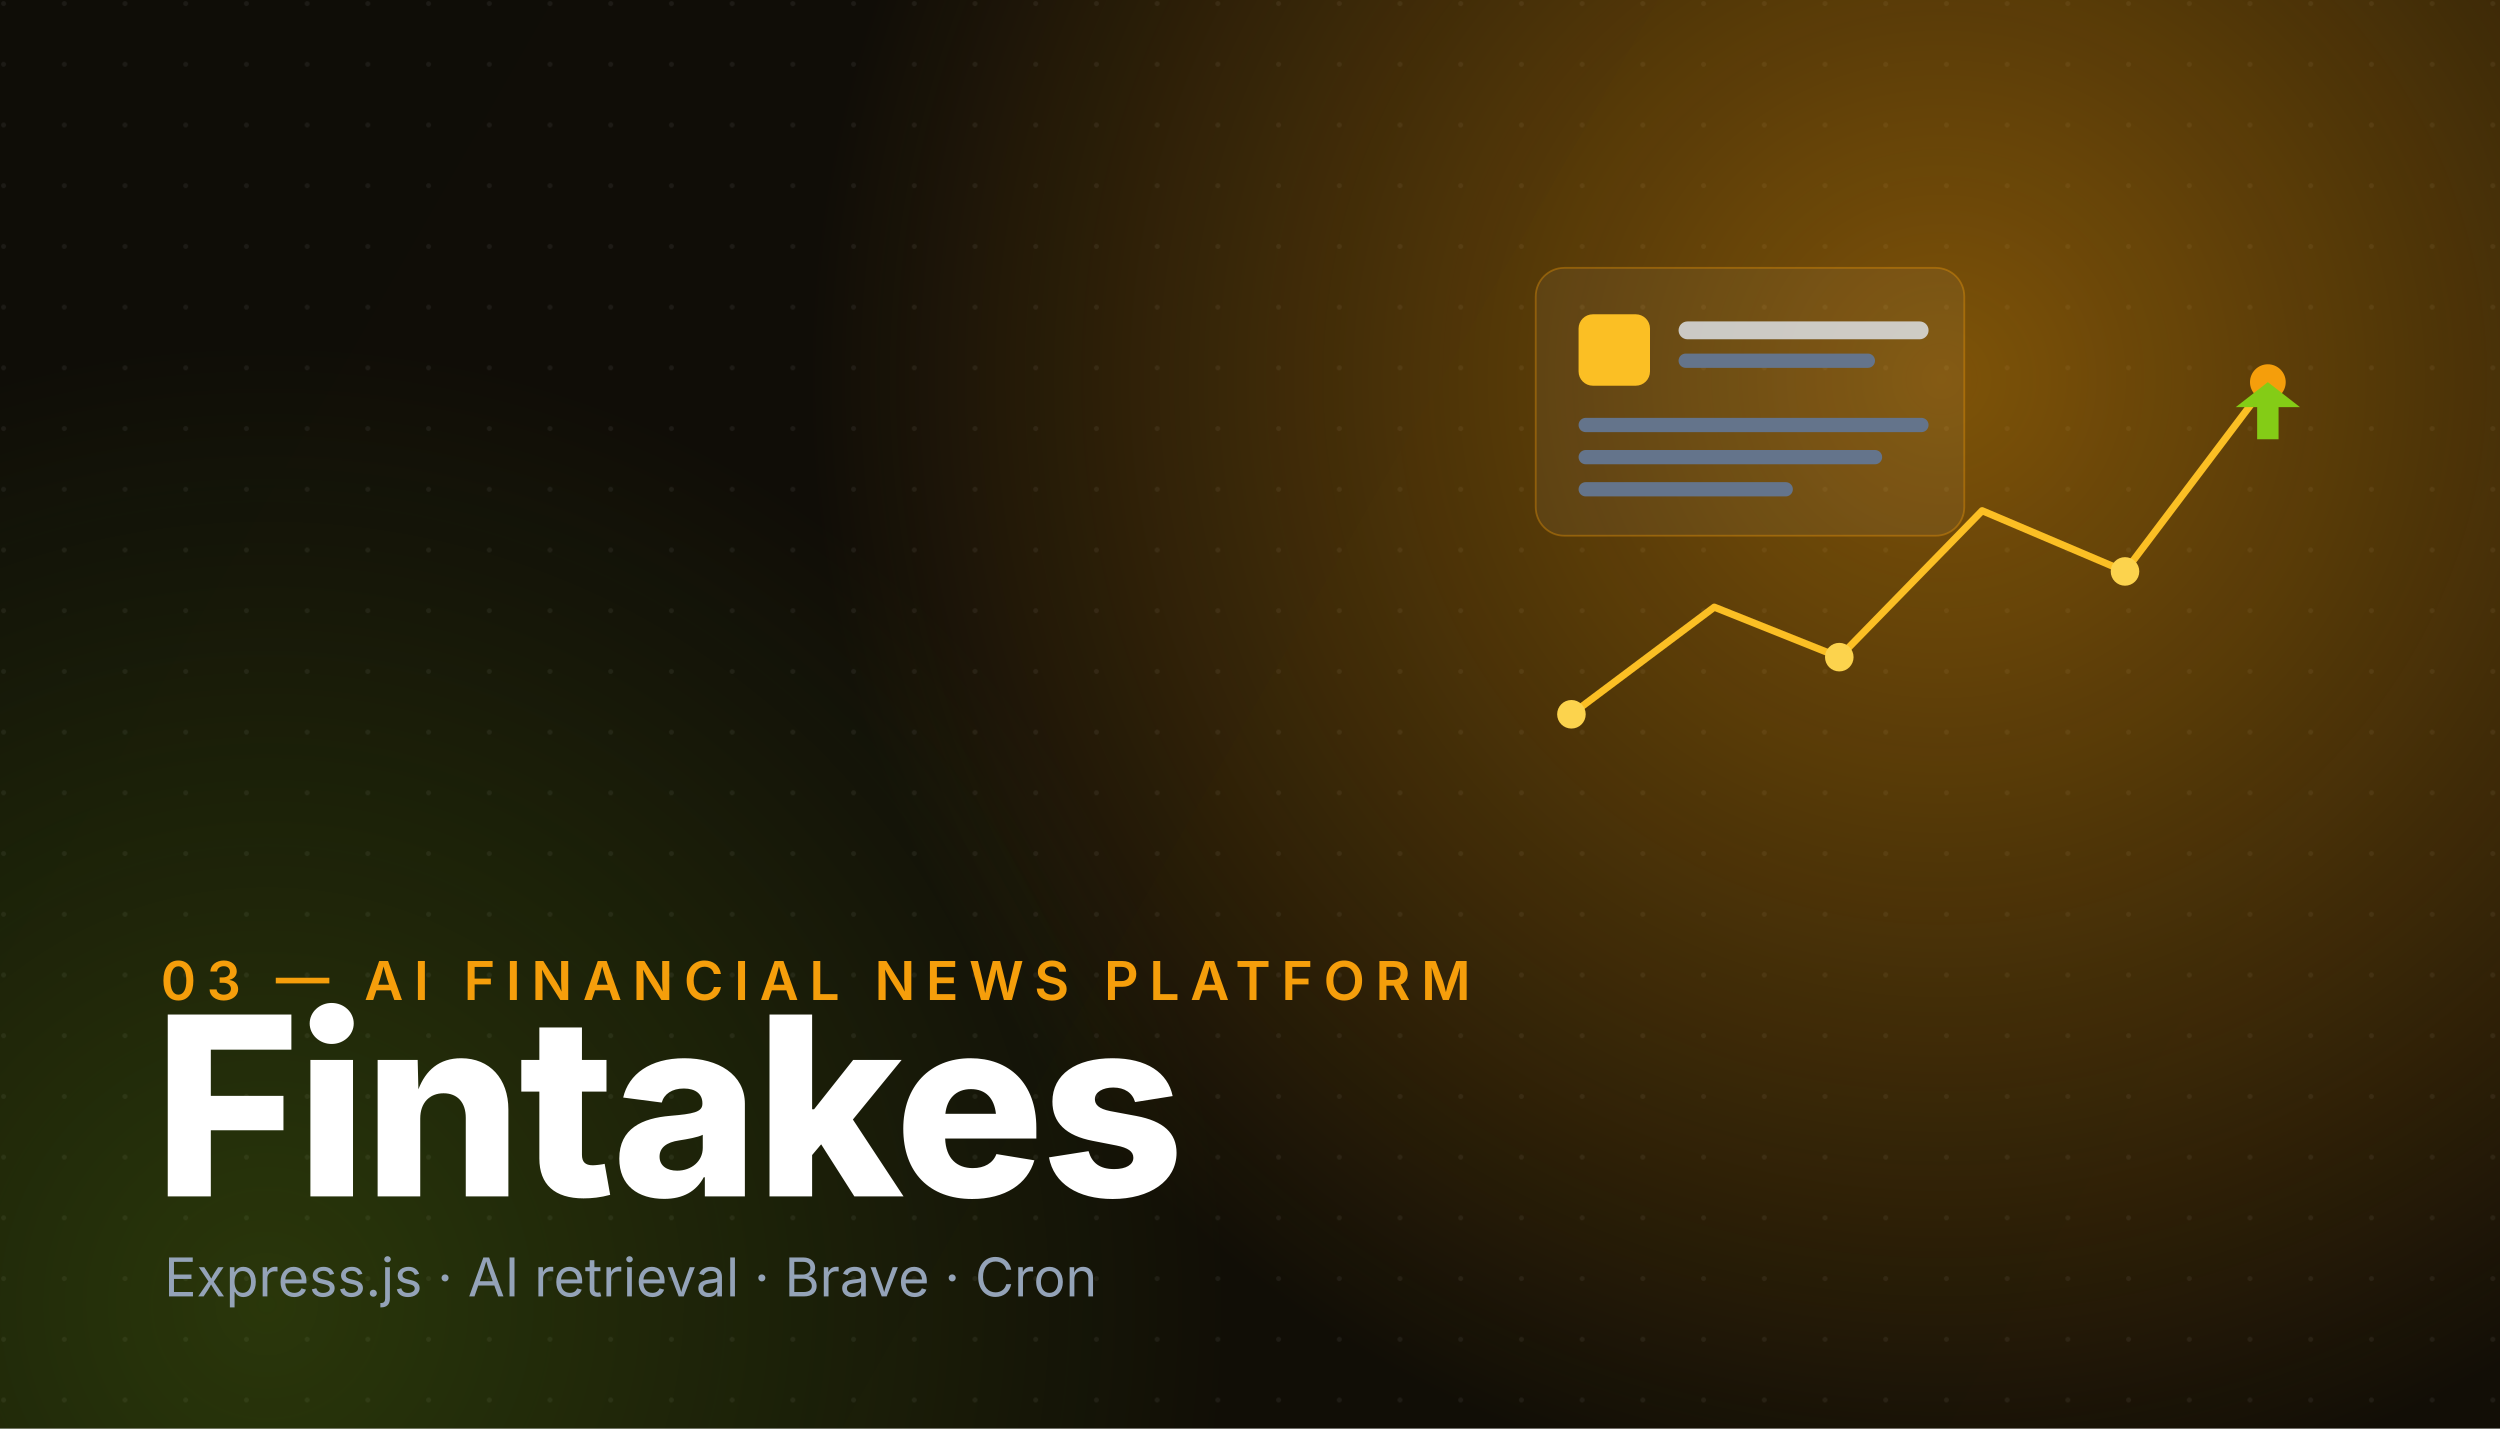
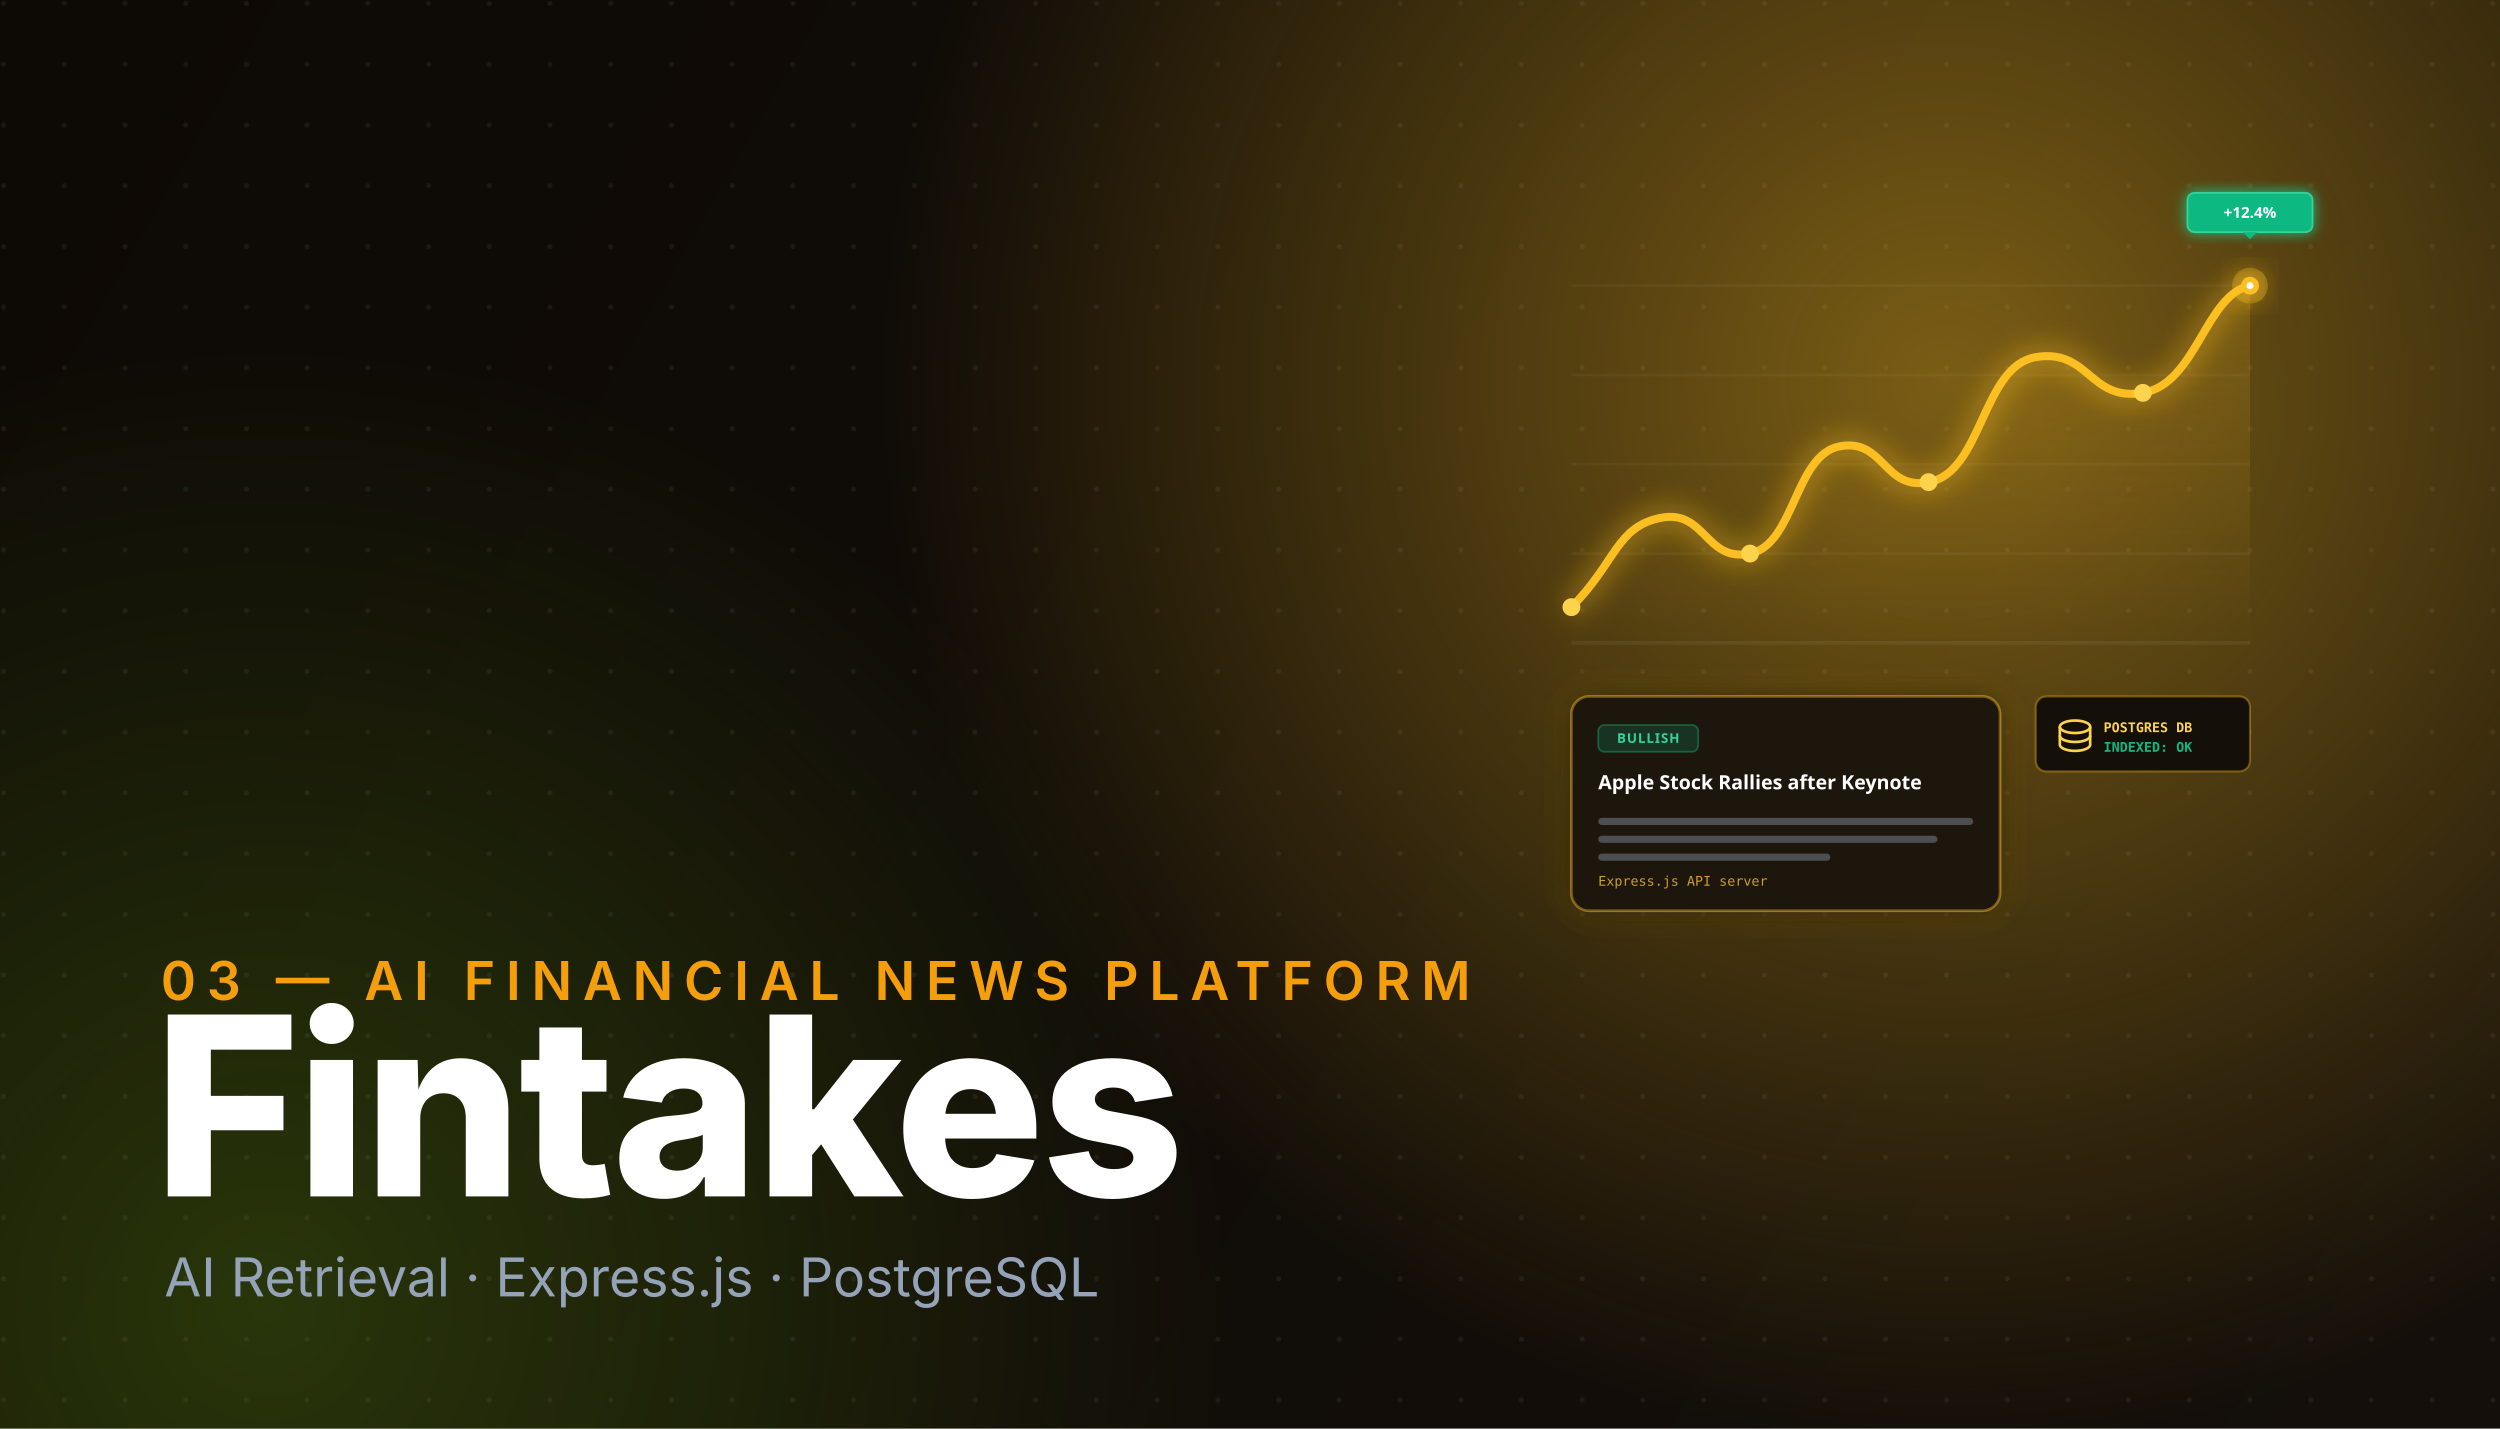
<svg xmlns="http://www.w3.org/2000/svg" width="1400" height="800" viewBox="0 0 1400 800" fill="none">
  <defs>
    <linearGradient id="bg" x1="0" y1="0" x2="1400" y2="800" gradientUnits="userSpaceOnUse">
-       <stop stop-color="#0f0d07" />
-       <stop offset="1" stop-color="#120e06" />
+       <stop stop-color="#0d0905" />
+       <stop offset="1" stop-color="#140f0a" />
    </linearGradient>
-     <radialGradient id="glow" cx="0" cy="0" r="1" gradientTransform="translate(1090 210) rotate(120) scale(640)" gradientUnits="userSpaceOnUse">
-       <stop stop-color="#f59e0b" stop-opacity="0.48" />
-       <stop offset="1" stop-color="#f59e0b" stop-opacity="0" />
+     <radialGradient id="glow" cx="0" cy="0" r="1" gradientTransform="translate(1090 210) rotate(120) scale(600)" gradientUnits="userSpaceOnUse">
+       <stop stop-color="#fbbf24" stop-opacity="0.45" />
+       <stop offset="1" stop-color="#fbbf24" stop-opacity="0" />
    </radialGradient>
    <radialGradient id="glow2" cx="0" cy="0" r="1" gradientTransform="translate(150 730) rotate(-45) scale(540)" gradientUnits="userSpaceOnUse">
      <stop stop-color="#84cc16" stop-opacity="0.22" />
      <stop offset="1" stop-color="#84cc16" stop-opacity="0" />
    </radialGradient>
+     <linearGradient id="chart-area-grad" x1="0" y1="160" x2="0" y2="360" gradientUnits="userSpaceOnUse">
+       <stop offset="0%" stop-color="#fbbf24" stop-opacity="0.18" />
+       <stop offset="100%" stop-color="#fbbf24" stop-opacity="0.0" />
+     </linearGradient>
+     <filter id="glow-amber" x="-30%" y="-30%" width="160%" height="160%">
+       <feGaussianBlur stdDeviation="8" result="blur" />
+       <feMerge>
+         <feMergeNode in="blur" />
+         <feMergeNode in="SourceGraphic" />
+       </feMerge>
+     </filter>
+     <filter id="glow-green" x="-30%" y="-30%" width="160%" height="160%">
+       <feGaussianBlur stdDeviation="4" result="blur" />
+       <feMerge>
+         <feMergeNode in="blur" />
+         <feMergeNode in="SourceGraphic" />
+       </feMerge>
+     </filter>
    <pattern id="dots" width="34" height="34" patternUnits="userSpaceOnUse">
      <circle cx="2" cy="2" r="1.4" fill="#ffffff" fill-opacity="0.06" />
    </pattern>
  </defs>
  <rect width="1400" height="800" fill="url(#bg)" />
  <rect width="1400" height="800" fill="url(#dots)" />
  <rect width="1400" height="800" fill="url(#glow)" />
  <rect width="1400" height="800" fill="url(#glow2)" />
  <g>
-     <rect x="860" y="150" width="240" height="150" rx="16" fill="#ffffff" fill-opacity="0.05" stroke="#f59e0b" stroke-opacity="0.35" />
-     <rect x="884" y="176" width="40" height="40" rx="8" fill="#fbbf24" />
-     <rect x="940" y="180" width="140" height="10" rx="5" fill="#e2e8f0" fill-opacity="0.8" />
-     <rect x="940" y="198" width="110" height="8" rx="4" fill="#64748b" />
-     <rect x="884" y="234" width="196" height="8" rx="4" fill="#64748b" />
-     <rect x="884" y="252" width="170" height="8" rx="4" fill="#64748b" />
-     <rect x="884" y="270" width="120" height="8" rx="4" fill="#64748b" />
+     <line x1="880" y1="160" x2="1260" y2="160" stroke="#ffffff" stroke-opacity="0.04" stroke-width="1.5" />
+     <line x1="880" y1="210" x2="1260" y2="210" stroke="#ffffff" stroke-opacity="0.04" stroke-width="1.5" />
+     <line x1="880" y1="260" x2="1260" y2="260" stroke="#ffffff" stroke-opacity="0.04" stroke-width="1.5" />
+     <line x1="880" y1="310" x2="1260" y2="310" stroke="#ffffff" stroke-opacity="0.04" stroke-width="1.5" />
+     <line x1="880" y1="360" x2="1260" y2="360" stroke="#ffffff" stroke-opacity="0.06" stroke-width="2" />
+     <path d="M 880 340               C 905 315, 905 295, 930 290               C 955 285, 955 315, 980 310               C 1005 305, 1005 255, 1030 250               C 1055 245, 1055 275, 1080 270               C 1110 265, 1110 205, 1140 200               C 1170 195, 1170 225, 1200 220               C 1230 215, 1235 165, 1260 160               L 1260 360 L 880 360 Z" fill="url(#chart-area-grad)" />
+     <path d="M 880 340               C 905 315, 905 295, 930 290               C 955 285, 955 315, 980 310               C 1005 305, 1005 255, 1030 250               C 1055 245, 1055 275, 1080 270               C 1110 265, 1110 205, 1140 200               C 1170 195, 1170 225, 1200 220               C 1230 215, 1235 165, 1260 160" fill="none" stroke="#fbbf24" stroke-width="4.5" stroke-linecap="round" stroke-linejoin="round" filter="url(#glow-amber)" />
+     <circle cx="880" cy="340" r="5" fill="#fcd34d" />
+     <circle cx="980" cy="310" r="5" fill="#fcd34d" />
+     <circle cx="1080" cy="270" r="5" fill="#fcd34d" />
+     <circle cx="1200" cy="220" r="5" fill="#fcd34d" />
+     <circle cx="1260" cy="160" r="10" fill="#fbbf24" fill-opacity="0.3" filter="url(#glow-amber)" />
+     <circle cx="1260" cy="160" r="5" fill="#fbbf24" filter="url(#glow-amber)" />
+     <circle cx="1260" cy="160" r="2" fill="#ffffff" />
+     <g transform="translate(1225, 108)">
+       <rect width="70" height="22" rx="4" fill="#10b981" stroke="#34d399" stroke-width="1" filter="url(#glow-green)" />
+       <text x="35" y="14" font-family="sans-serif" font-size="8.5" font-weight="bold" fill="#ffffff" text-anchor="middle">+12.4%</text>
+       <polygon points="31,22 39,22 35,26" fill="#10b981" />
+     </g>
  </g>
-   <polyline points="880,400 960,340 1030,368 1110,286 1190,320 1270,214" fill="none" stroke="#fbbf24" stroke-width="4" stroke-linejoin="round" stroke-linecap="round" />
-   <g fill="#fcd34d">
-     <circle cx="880" cy="400" r="8" />
-     <circle cx="1030" cy="368" r="8" />
-     <circle cx="1190" cy="320" r="8" />
+   <g transform="translate(880, 390)">
+     <rect width="240" height="120" rx="10" fill="#1c160e" stroke="#fbbf24" stroke-width="1.5" stroke-opacity="0.4" filter="url(#glow-amber)" />
+     <rect x="15" y="16" width="56" height="15" rx="3.5" fill="#10b981" fill-opacity="0.18" stroke="#10b981" stroke-opacity="0.4" stroke-width="1" />
+     <text x="43" y="26" font-family="sans-serif" font-weight="bold" font-size="7.5" fill="#34d399" text-anchor="middle" letter-spacing="0.5">BULLISH</text>
+     <text x="15" y="52" font-family="sans-serif" font-weight="bold" font-size="11" fill="#ffffff">Apple Stock Rallies after Keynote</text>
+     <rect x="15" y="68" width="210" height="4" rx="2" fill="#94a3b8" fill-opacity="0.4" />
+     <rect x="15" y="78" width="190" height="4" rx="2" fill="#94a3b8" fill-opacity="0.4" />
+     <rect x="15" y="88" width="130" height="4" rx="2" fill="#94a3b8" fill-opacity="0.4" />
+     <text x="15" y="106" font-family="monospace" font-size="7.5" fill="#fbbf24" opacity="0.8">Express.js API server</text>
  </g>
-   <circle cx="1270" cy="214" r="10" fill="#f59e0b" />
-   <path d="M1270 214 l-18 14 h12 v18 h12 v-18 h12 z" fill="#84cc16" />
+   <g transform="translate(1140, 390)">
+     <rect width="120" height="42" rx="6" fill="#140f09" stroke="#fbbf24" stroke-width="1.2" stroke-opacity="0.35" />
+     <ellipse cx="22" cy="17" rx="8.5" ry="3.5" fill="none" stroke="#fcd34d" stroke-width="1.5" />
+     <path d="M 13.5 17 V 22 A 8.5 3.5 0 0 0 30.5 22 V 17" fill="none" stroke="#fcd34d" stroke-width="1.5" />
+     <path d="M 13.5 22 V 27 A 8.5 3.5 0 0 0 30.5 27 V 22" fill="none" stroke="#fcd34d" stroke-width="1.5" />
+     <text x="38" y="20" font-family="Consolas, Monaco, monospace" font-size="7.5" fill="#fcd34d" font-weight="bold">POSTGRES DB</text>
+     <text x="38" y="31" font-family="Consolas, Monaco, monospace" font-size="7.5" fill="#10b981" font-weight="bold">INDEXED: OK</text>
+   </g>
  <text x="90" y="560" font-family="Inter, Segoe UI, sans-serif" font-size="30" font-weight="600" fill="#f59e0b" letter-spacing="6">03 — AI FINANCIAL NEWS PLATFORM</text>
  <text x="86" y="670" font-family="Inter, Segoe UI, sans-serif" font-size="140" font-weight="800" fill="#ffffff" letter-spacing="-2">Fintakes</text>
-   <text x="92" y="726" font-family="Inter, Segoe UI, sans-serif" font-size="30" fill="#94a3b8">Express.js · AI retrieval · Brave · Cron</text>
+   <text x="92" y="726" font-family="Inter, Segoe UI, sans-serif" font-size="30" fill="#94a3b8">AI Retrieval · Express.js · PostgreSQL</text>
</svg>
